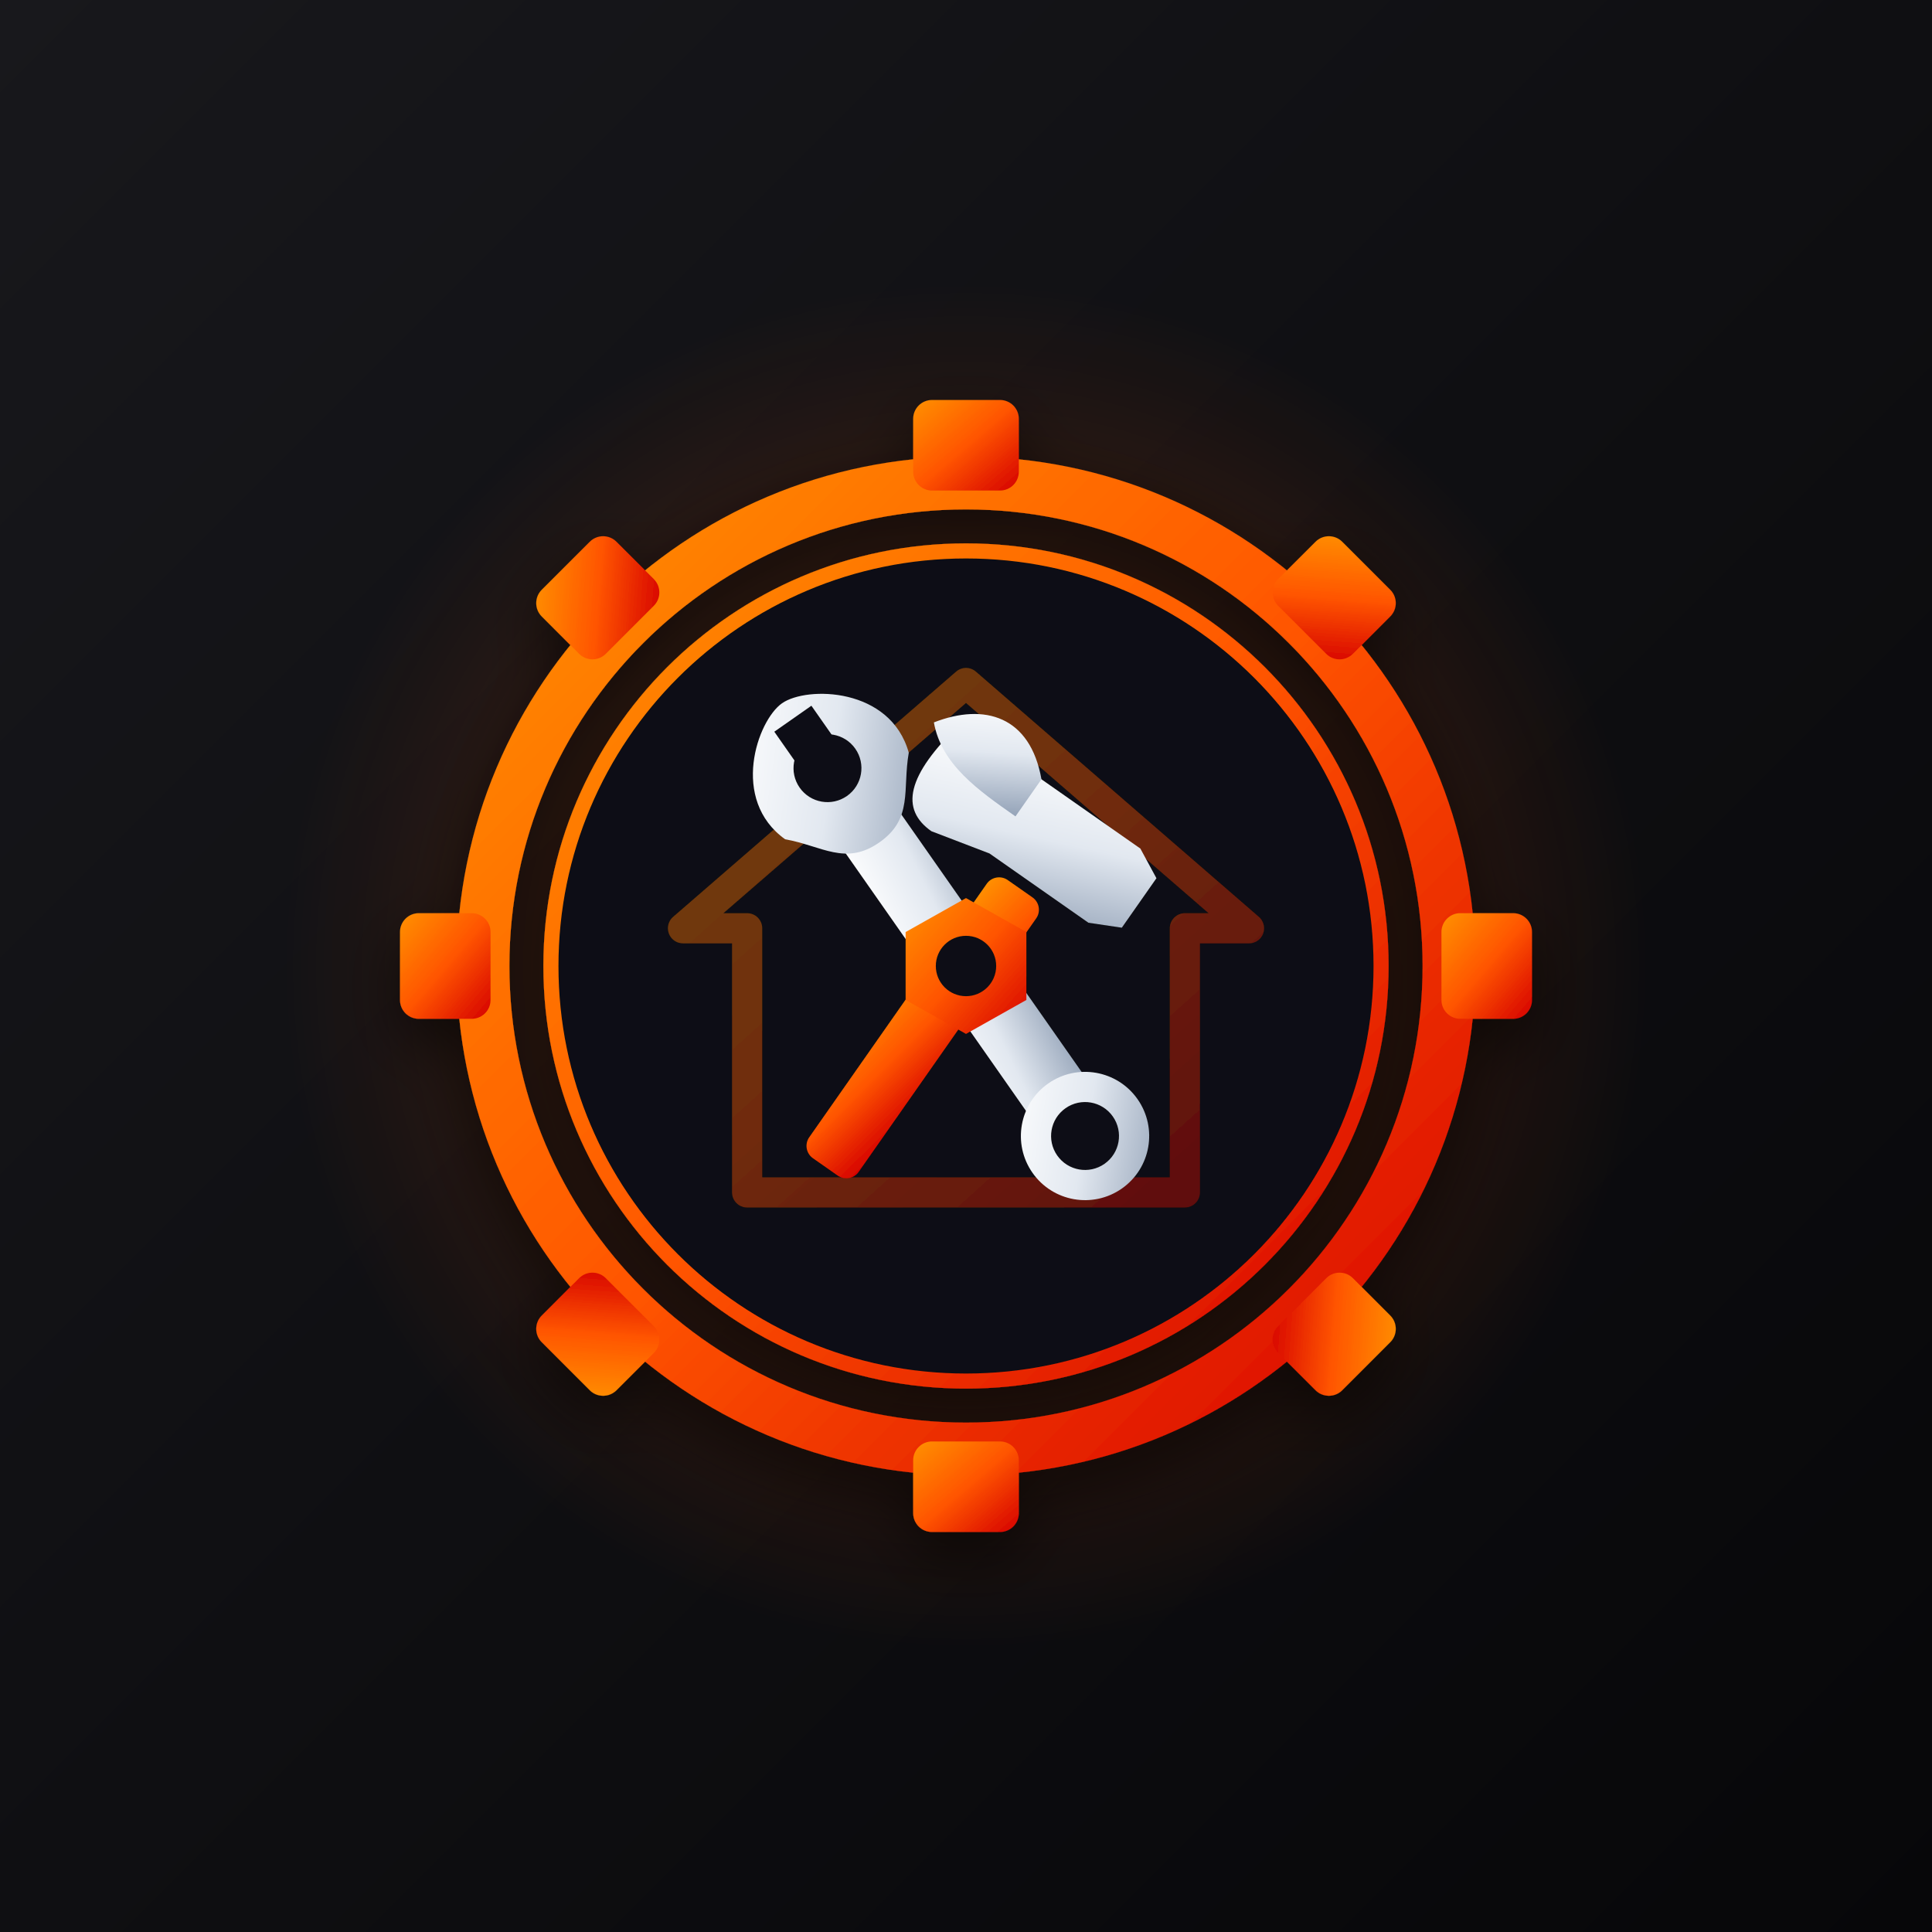
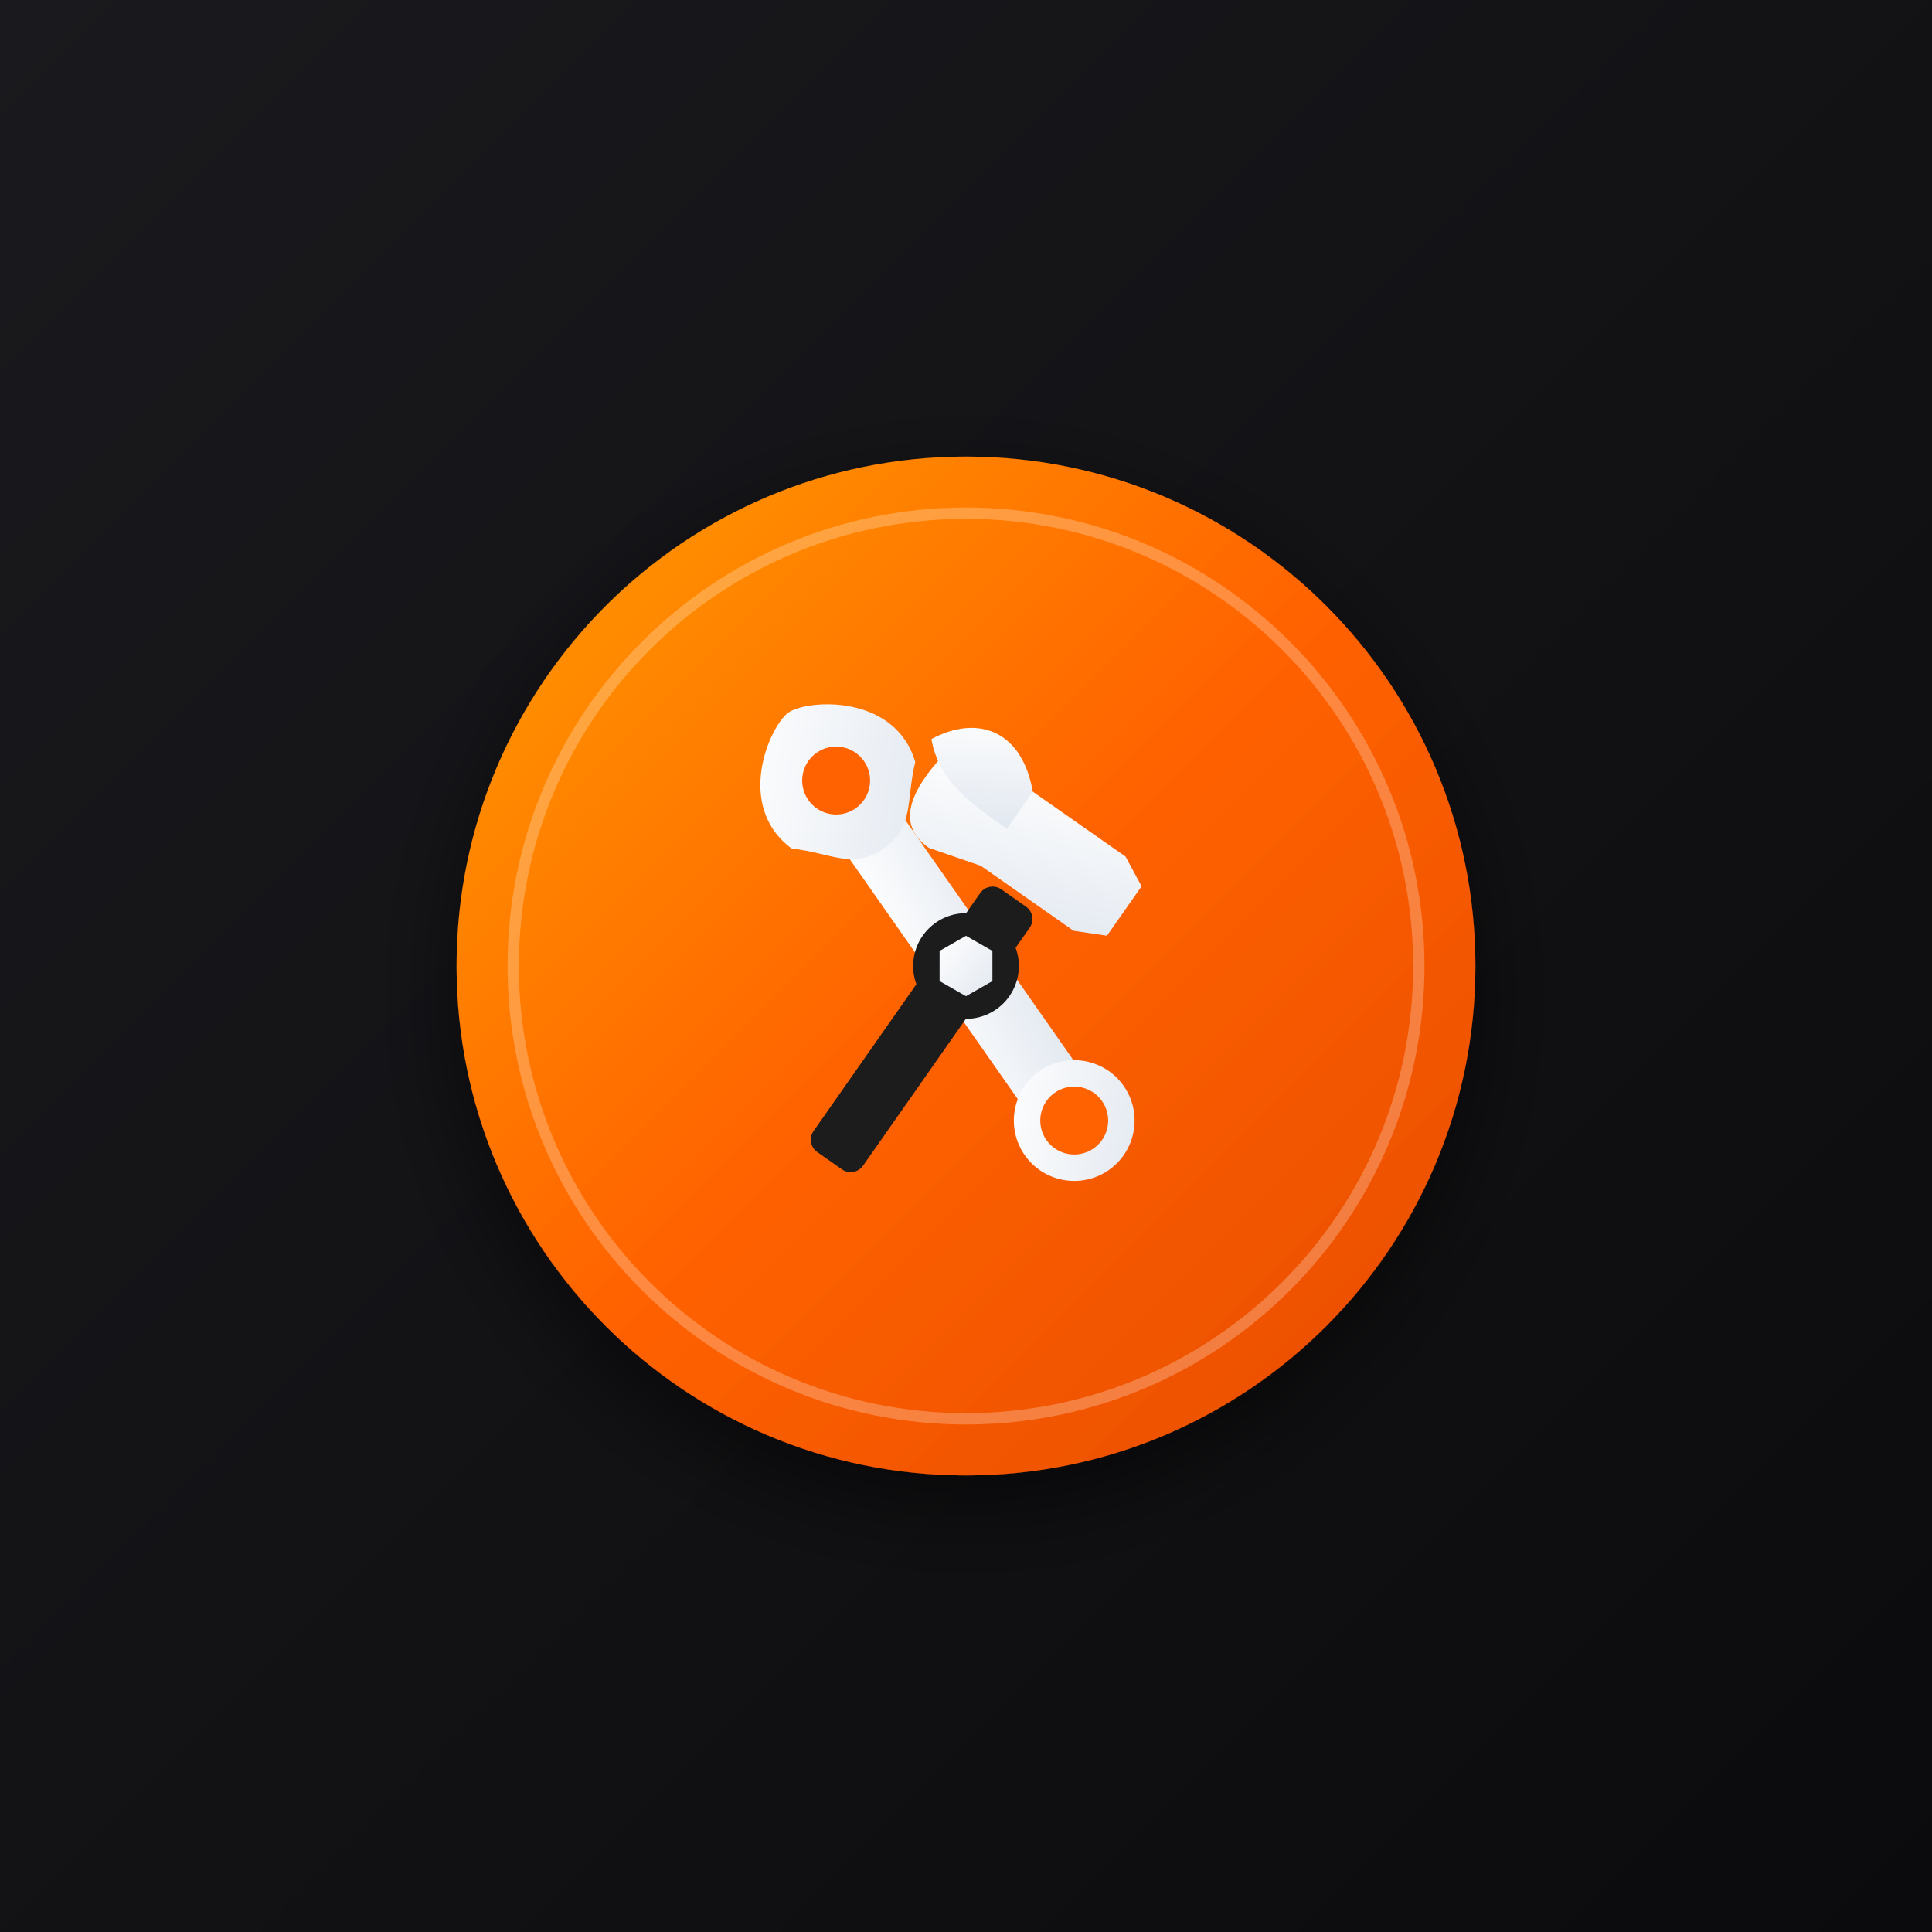
<svg xmlns="http://www.w3.org/2000/svg" viewBox="0 0 512 512" width="100%" height="100%">
  <defs>
-     <linearGradient id="bgGrad192" x1="0%" y1="0%" x2="100%" y2="100%">
-       <stop offset="0%" stop-color="#18181C" />
-       <stop offset="50%" stop-color="#0F0F12" />
-       <stop offset="100%" stop-color="#070709" />
+     <linearGradient id="bg192" x1="0%" y1="0%" x2="100%" y2="100%">
+       <stop offset="0%" stop-color="#1A1A1E" />
+       <stop offset="100%" stop-color="#0B0B0D" />
    </linearGradient>
    <linearGradient id="orangeGrad192" x1="0%" y1="0%" x2="100%" y2="100%">
-       <stop offset="0%" stop-color="#FF9100" />
-       <stop offset="50%" stop-color="#FF5500" />
-       <stop offset="100%" stop-color="#D50000" />
+       <stop offset="0%" stop-color="#FF9E00" />
+       <stop offset="50%" stop-color="#FF6200" />
+       <stop offset="100%" stop-color="#E64A00" />
    </linearGradient>
-     <linearGradient id="steelGrad192" x1="0%" y1="0%" x2="100%" y2="100%">
+     <linearGradient id="silverGrad192" x1="0%" y1="0%" x2="100%" y2="100%">
      <stop offset="0%" stop-color="#FFFFFF" />
-       <stop offset="50%" stop-color="#E2E8F0" />
-       <stop offset="100%" stop-color="#94A3B8" />
+       <stop offset="100%" stop-color="#E2E8F0" />
    </linearGradient>
-     <radialGradient id="orangeGlow192" cx="50%" cy="50%" r="50%">
-       <stop offset="0%" stop-color="#FF5500" stop-opacity="0.35" />
-       <stop offset="100%" stop-color="#FF5500" stop-opacity="0" />
-     </radialGradient>
-     <filter id="shadow192" x="-20%" y="-20%" width="140%" height="140%">
-       <feDropShadow dx="0" dy="6" stdDeviation="8" flood-color="#000000" flood-opacity="0.6" />
+     <filter id="dropShadow192" x="-20%" y="-20%" width="140%" height="140%">
+       <feDropShadow dx="0" dy="8" stdDeviation="12" flood-color="#000000" flood-opacity="0.55" />
    </filter>
  </defs>
-   <rect width="512" height="512" fill="url(#bgGrad192)" />
-   <circle cx="256" cy="256" r="180" fill="url(#orangeGlow192)" />
-   <g transform="translate(256, 256)" filter="url(#shadow192)">
-     <g fill="url(#orangeGrad192)">
-       <circle r="128" fill="none" stroke="url(#orangeGrad192)" stroke-width="14" />
-       <rect x="-14" y="-150" width="28" height="24" rx="5" />
-       <rect x="-14" y="126" width="28" height="24" rx="5" />
-       <rect x="-150" y="-14" width="24" height="28" rx="5" />
-       <rect x="126" y="-14" width="24" height="28" rx="5" />
-       <rect x="-14" y="-150" width="28" height="24" rx="5" transform="rotate(45)" />
-       <rect x="-14" y="-150" width="28" height="24" rx="5" transform="rotate(135)" />
-       <rect x="-14" y="-150" width="28" height="24" rx="5" transform="rotate(225)" />
-       <rect x="-14" y="-150" width="28" height="24" rx="5" transform="rotate(315)" />
-     </g>
-     <circle r="110" fill="#0F0F12" stroke="url(#orangeGrad192)" stroke-width="4" />
-     <path d="M 0 -75 L 75 -10 L 58 -10 L 58 60 L -58 60 L -58 -10 L -75 -10 Z" fill="none" stroke="url(#orangeGrad192)" stroke-width="8" stroke-linejoin="round" opacity="0.4" />
+   <rect width="512" height="512" fill="url(#bg192)" />
+   <g transform="translate(256, 256)" filter="url(#dropShadow192)">
+     <circle r="135" fill="url(#orangeGrad192)" />
+     <circle r="120" fill="none" stroke="#FFFFFF" stroke-width="3" stroke-opacity="0.25" />
    <g transform="rotate(-35)">
-       <rect x="-9" y="-60" width="18" height="115" rx="5" fill="url(#steelGrad192)" />
-       <path d="M -20 -55 C -26 -72 -8 -85 0 -85 C 8 -85 26 -72 20 -55 C 13 -48 11 -40 0 -40 C -11 -40 -13 -48 -20 -55 Z" fill="url(#steelGrad192)" />
-       <circle cx="0" cy="-64" r="9" fill="#0F0F12" />
-       <rect x="-6" y="-80" width="12" height="20" fill="#0F0F12" />
-       <circle cx="0" cy="55" r="17" fill="url(#steelGrad192)" />
-       <circle cx="0" cy="55" r="9" fill="#0F0F12" />
+       <rect x="-9" y="-60" width="18" height="110" rx="5" fill="url(#silverGrad192)" />
+       <path d="M -20 -52 C -26 -70 -6 -82 0 -82 C 6 -82 26 -70 20 -52 C 12 -45 10 -38 0 -38 C -10 -38 -12 -45 -20 -52 Z" fill="url(#silverGrad192)" />
+       <circle cx="0" cy="-60" r="9" fill="#FF6200" />
+       <circle cx="0" cy="50" r="16" fill="url(#silverGrad192)" />
+       <circle cx="0" cy="50" r="9" fill="#FF6200" />
    </g>
    <g transform="rotate(35)">
-       <rect x="-8" y="-25" width="16" height="90" rx="4" fill="url(#orangeGrad192)" />
-       <path d="M -38 -52 L 20 -52 L 28 -48 L 28 -32 L 20 -28 L -12 -28 L -28 -24 C -38 -24 -42 -32 -38 -52 Z" fill="url(#steelGrad192)" />
-       <path d="M -12 -52 C -24 -64 -36 -60 -44 -48 C -36 -40 -24 -40 -12 -40 Z" fill="url(#steelGrad192)" />
+       <rect x="-8" y="-22" width="16" height="85" rx="4" fill="#1A1A1E" />
+       <path d="M -36 -48 L 18 -48 L 26 -44 L 26 -28 L 18 -24 L -12 -24 L -26 -20 C -36 -20 -40 -28 -36 -48 Z" fill="url(#silverGrad192)" />
+       <path d="M -12 -48 C -24 -60 -36 -56 -42 -44 C -34 -36 -24 -36 -12 -36 Z" fill="url(#silverGrad192)" />
    </g>
-     <polygon points="0,-18 16,-9 16,9 0,18 -16,9 -16,-9" fill="url(#orangeGrad192)" />
-     <circle cx="0" cy="0" r="8" fill="#0F0F12" />
+     <circle cx="0" cy="0" r="14" fill="#1A1A1E" />
+     <polygon points="0,-8 7,-4 7,4 0,8 -7,4 -7,-4" fill="url(#silverGrad192)" />
  </g>
</svg>
